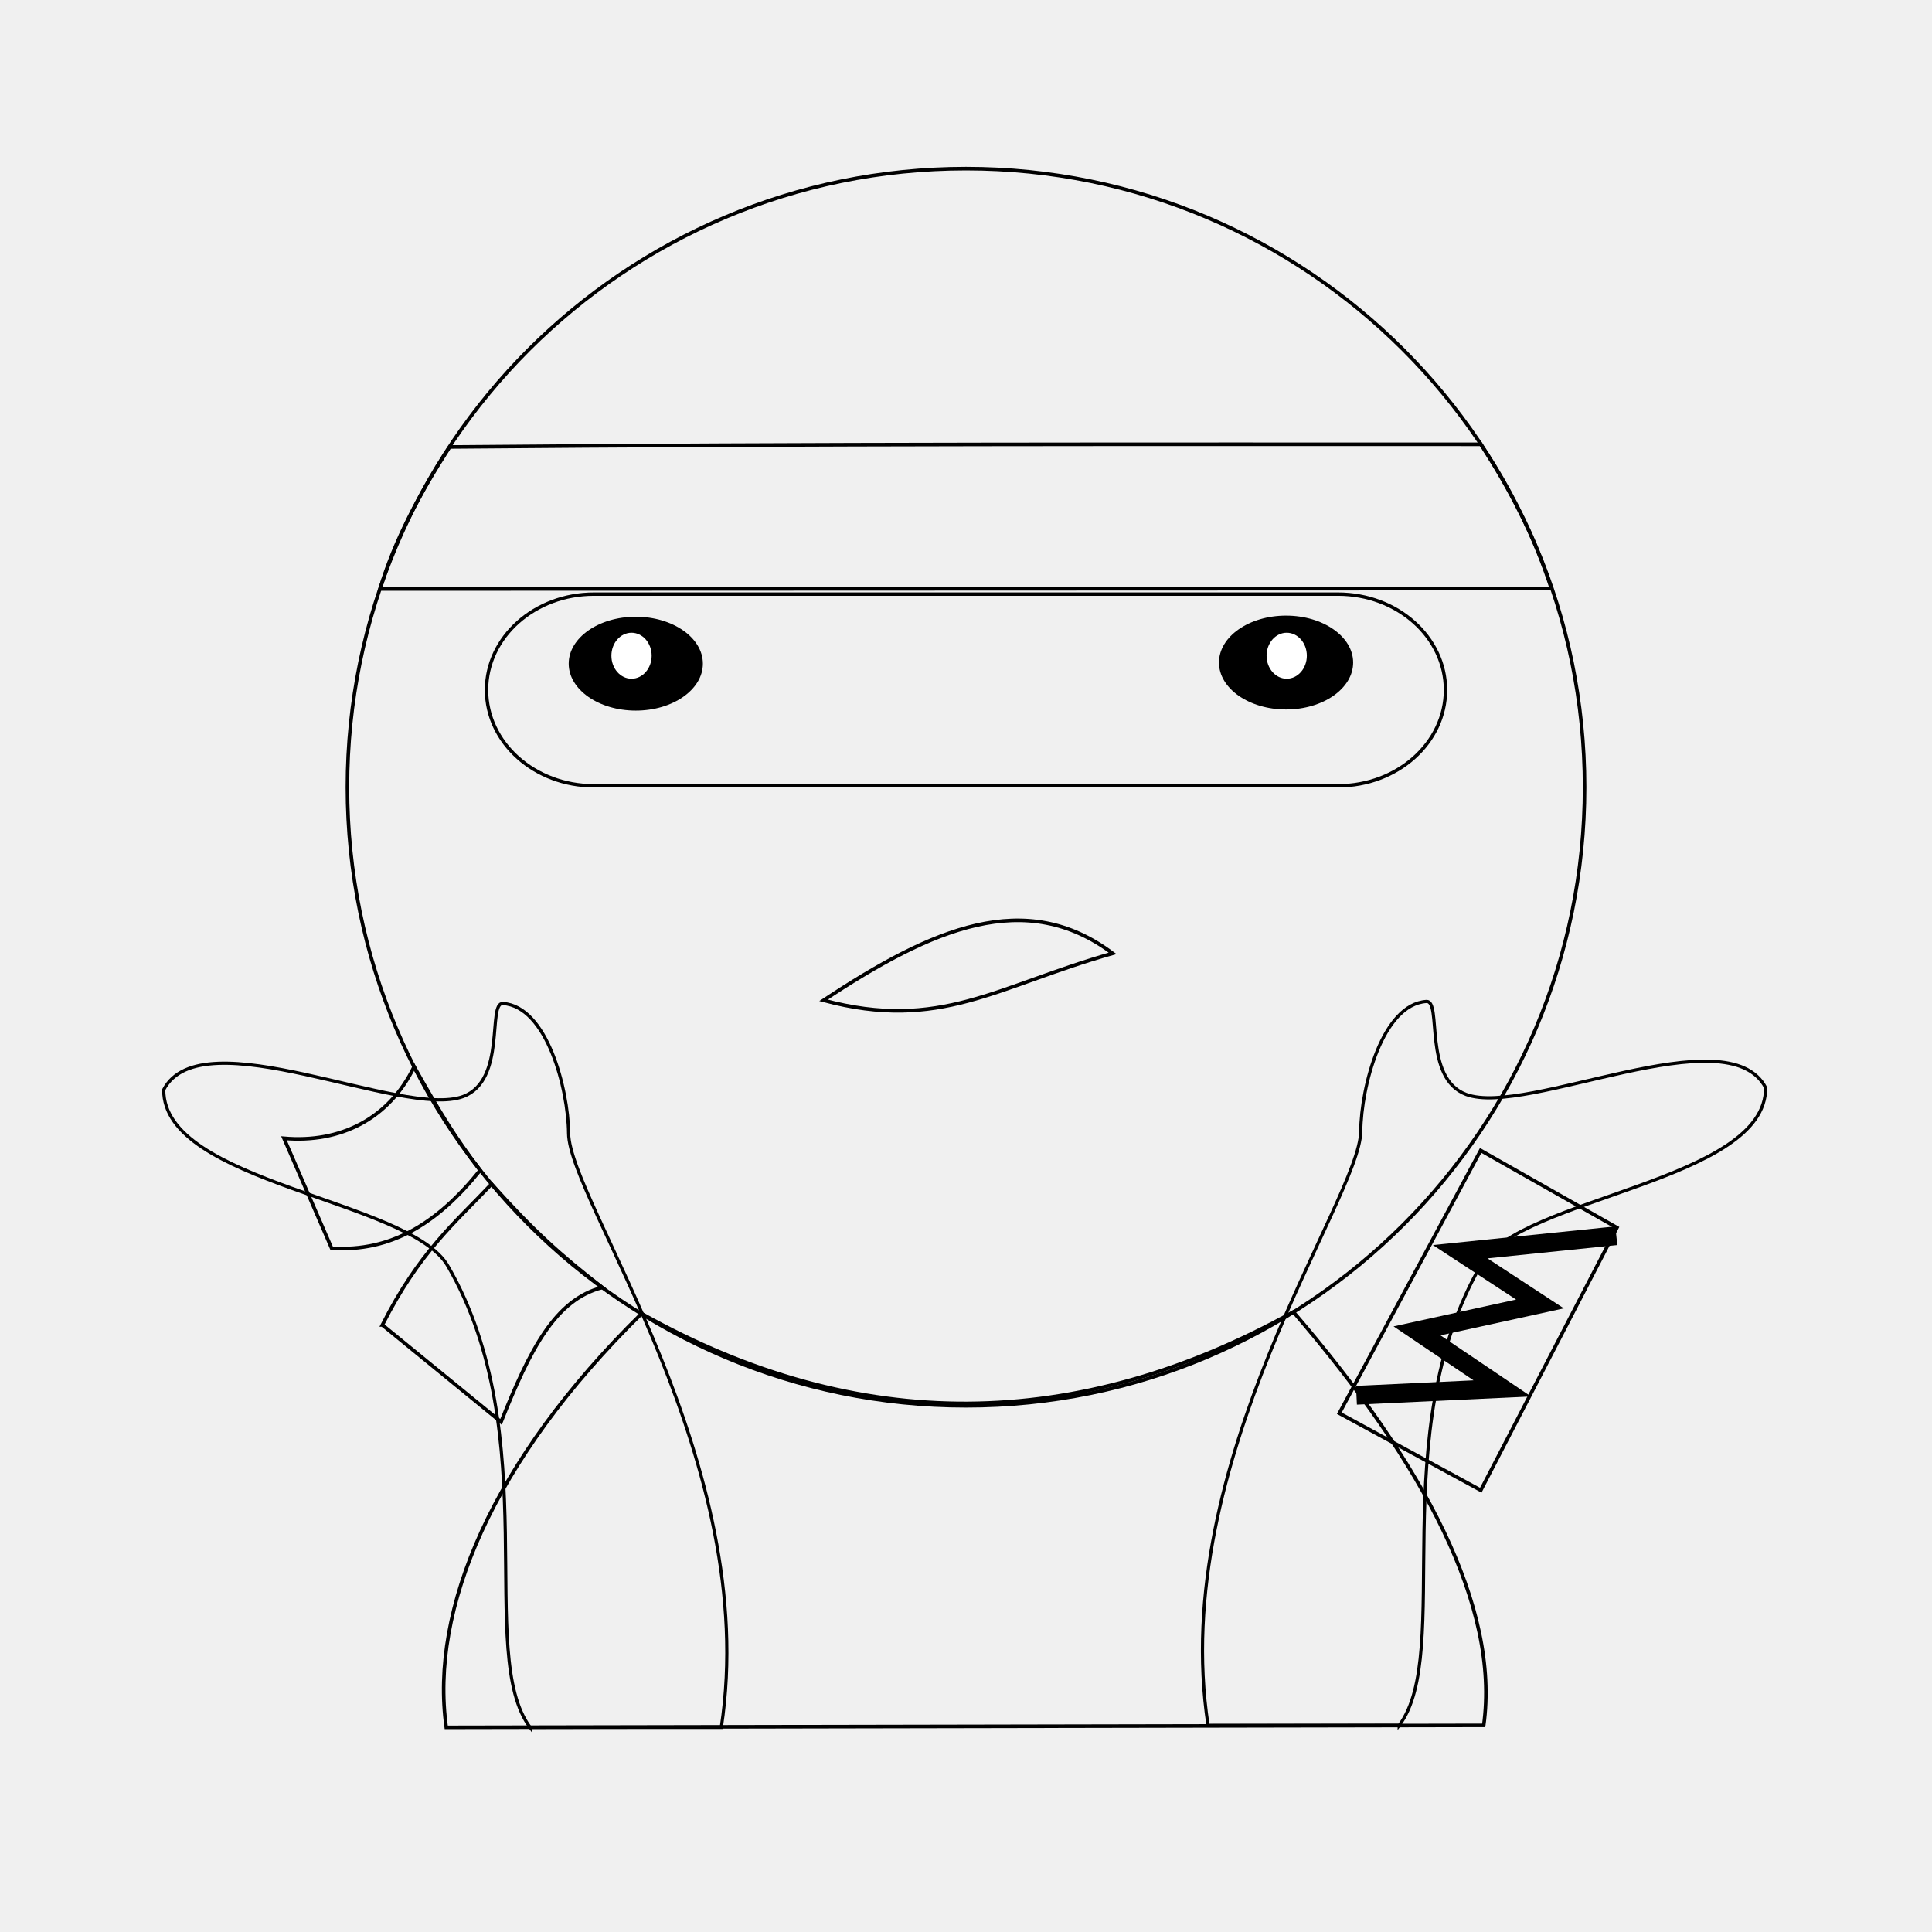
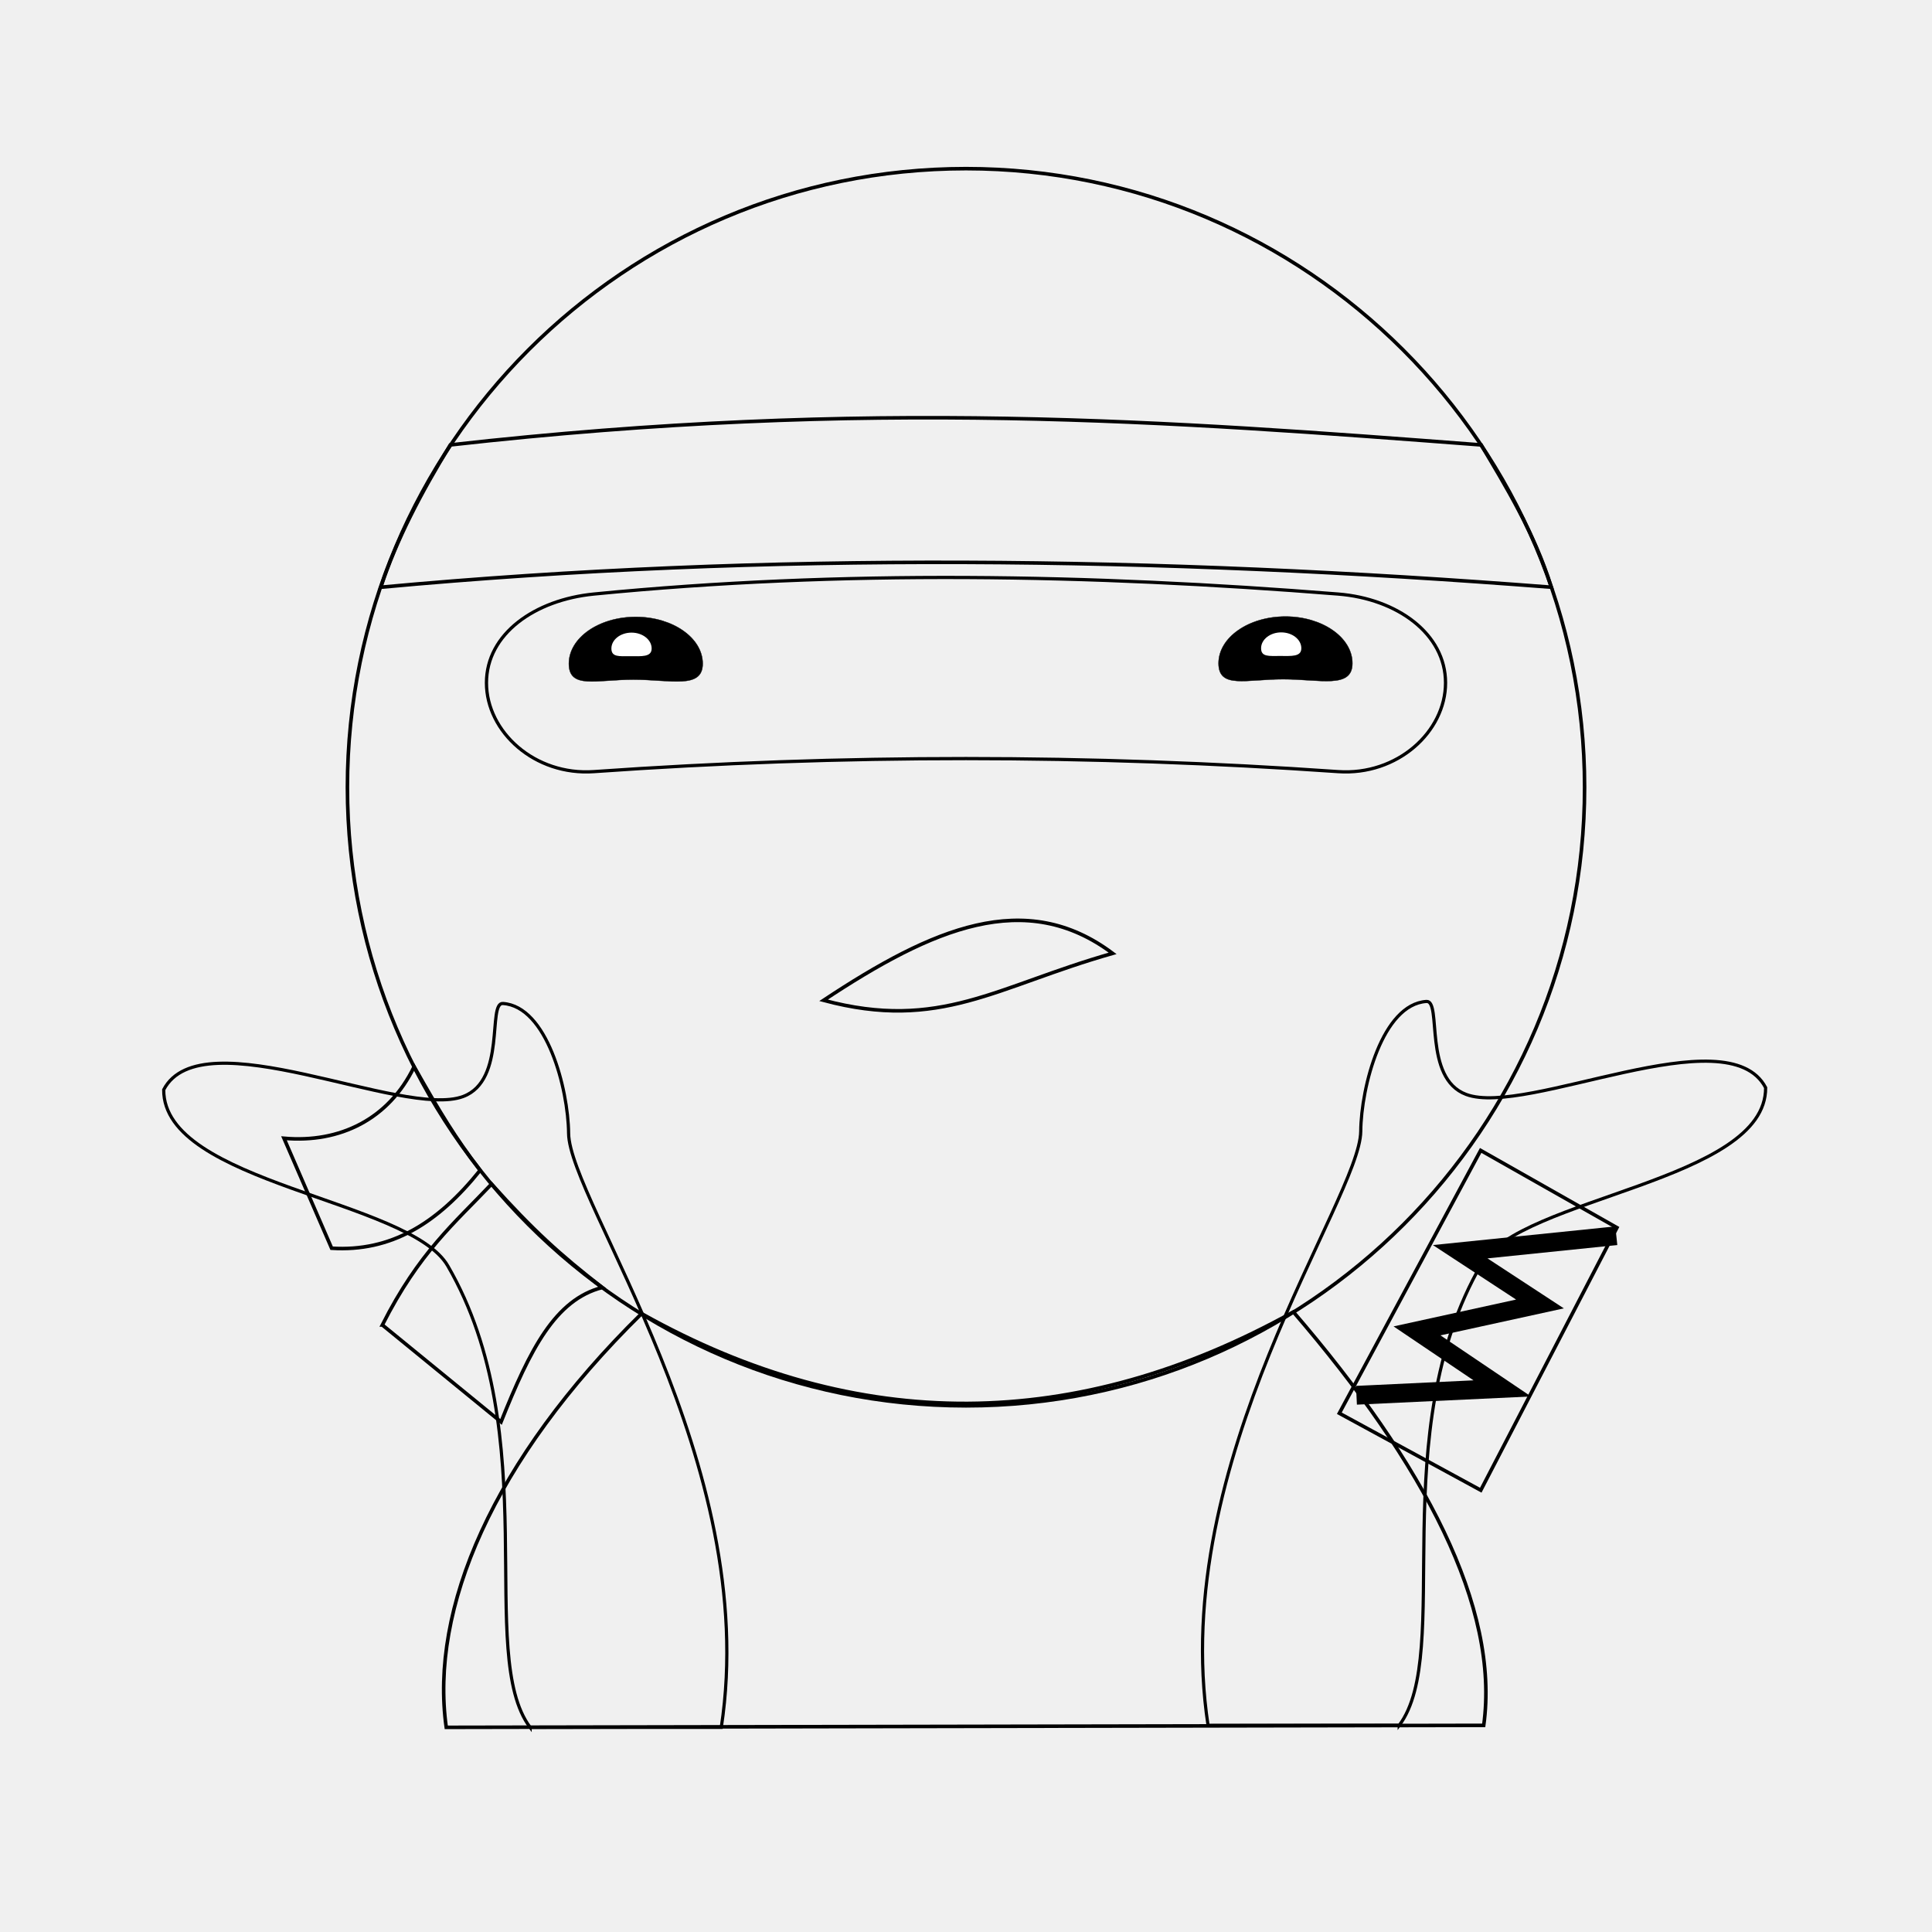
<svg xmlns="http://www.w3.org/2000/svg" id="emoji" viewBox="0 0 72 72" version="1.1">
  <defs id="defs18" />
  <path style="fill:none;stroke:#000000;stroke-width:0.133;stroke-linecap:butt;stroke-linejoin:miter;stroke-miterlimit:4;stroke-dasharray:none;stroke-opacity:1" d="M 55.18,42.873 60.259,45.751 55.184,55.536 49.913,52.668 Z" id="path900" />
  <path style="color:#000000;font-style:normal;font-variant:normal;font-weight:normal;font-stretch:normal;font-size:medium;line-height:normal;font-family:sans-serif;font-variant-ligatures:normal;font-variant-position:normal;font-variant-caps:normal;font-variant-numeric:normal;font-variant-alternates:normal;font-feature-settings:normal;text-indent:0;text-align:start;text-decoration:none;text-decoration-line:none;text-decoration-style:solid;text-decoration-color:#000000;letter-spacing:normal;word-spacing:normal;text-transform:none;writing-mode:lr-tb;direction:ltr;text-orientation:mixed;dominant-baseline:auto;baseline-shift:baseline;text-anchor:start;white-space:normal;shape-padding:0;clip-rule:nonzero;display:inline;overflow:visible;visibility:visible;opacity:1;isolation:auto;mix-blend-mode:normal;color-interpolation:sRGB;color-interpolation-filters:linearRGB;solid-color:#000000;solid-opacity:1;vector-effect:none;fill:#000000;fill-opacity:1;fill-rule:nonzero;stroke:none;stroke-width:0.7;stroke-linecap:square;stroke-linejoin:miter;stroke-miterlimit:4;stroke-dasharray:none;stroke-dashoffset:0;stroke-opacity:1;color-rendering:auto;image-rendering:auto;shape-rendering:auto;text-rendering:auto;enable-background:accumulate" d="m 60.199,45.703 -0.348,0.037 -6.451,0.66 3.1,2.031 -4.566,1 2.98,2.01 -4.029,0.191 -0.35,0.016 0.033,0.699 0.35,-0.016 6.139,-0.289 -3.375,-2.277 4.598,-1.006 -2.846,-1.863 4.488,-0.461 0.35,-0.035 z" id="path925" />
  <path style="fill:none;stroke:#000000;stroke-width:0.133;stroke-linecap:butt;stroke-linejoin:miter;stroke-miterlimit:4;stroke-dasharray:none;stroke-opacity:1" d="m 15.434,39.754 c -0.941,1.951 -2.766,2.851 -4.851,2.666 l 1.776,4.098 c 2.207,0.138 3.936,-0.912 5.534,-2.904 -0.922,-1.205 -1.489,-2.14 -2.459,-3.86 z" id="path882" />
  <path style="fill:none;stroke:#000000;stroke-width:0.133;stroke-linecap:butt;stroke-linejoin:miter;stroke-miterlimit:4;stroke-dasharray:none;stroke-opacity:1" d="m 14.25,49.378 4.422,3.613 c 1.086,-2.719 2.022,-4.555 3.772,-5.01 -1.585,-1.227 -2.601,-2.158 -4.126,-3.854 -1.373,1.449 -2.698,2.542 -4.069,5.251 z" id="path884" />
  <path style="fill:none;stroke:#000000;stroke-width:0.133;stroke-linecap:butt;stroke-linejoin:miter;stroke-miterlimit:4;stroke-dasharray:none;stroke-opacity:1" d="m 23.909,48.955 c -5.582,5.489 -7.892,11.019 -7.279,15.418 l 38.664,-0.074 c 0.605,-4.4 -2.215,-9.739 -7.093,-15.407 -8.061,4.48 -16.211,4.591 -24.292,0.063 z" id="path888" />
-   <circle style="display:inline;fill:none;fill-opacity:1;stroke:#000000;stroke-width:0.133;stroke-linecap:round;stroke-miterlimit:4;stroke-dasharray:none;stroke-opacity:1" id="path838" cx="36" cy="29.337" r="23.053" />
-   <path style="fill:none;stroke:#000000;stroke-width:0.133;stroke-linecap:butt;stroke-linejoin:miter;stroke-miterlimit:4;stroke-dasharray:none;stroke-opacity:1" d="m 55.19,16.557 c 1.036,1.615 1.982,3.371 2.625,5.378 l -43.651,0.016 c 0.519,-1.766 1.471,-3.553 2.592,-5.294 13.803,-0.121 26.364,-0.099 38.433,-0.099 z" id="path870" />
+   <path style="display:inline;fill:none;fill-opacity:1;stroke:#000000;stroke-width:0.133;stroke-linecap:round;stroke-miterlimit:4;stroke-dasharray:none;stroke-opacity:1" d="m 59.053,29.338 c -1e-6,12.732 -10.321,23.053 -23.053,23.053 -12.732,0 -23.053,-10.321 -23.053,-23.053 0,-12.732 10.321,-23.053 23.053,-23.053 12.689,0 23.053,10.321 23.053,23.053 z" id="path838" />
+   <path style="fill:none;stroke:#000000;stroke-width:0.133;stroke-linecap:butt;stroke-linejoin:miter;stroke-miterlimit:4;stroke-dasharray:none;stroke-opacity:1" d="m 57.813,21.884 c -14.659,-1.137 -29.198,-1.333 -43.621,0 0.569,-1.75 1.504,-3.527 2.588,-5.303 15.639,-1.757 26.842,-0.877 38.419,0 0.888,1.494 1.989,3.283 2.614,5.303 z" id="path870" />
  <path style="fill:none;stroke:#000000;stroke-width:0.133;stroke-linecap:round;stroke-linejoin:miter;stroke-miterlimit:4;stroke-dasharray:none;stroke-opacity:1" d="m 30.692,37.279 c 4.348,1.163 6.424,-0.516 10.772,-1.75 -3.243,-2.433 -6.703,-0.946 -10.772,1.75 z" id="path902" />
-   <path style="color:#000000;font-style:normal;font-variant:normal;font-weight:normal;font-stretch:normal;font-size:medium;line-height:normal;font-family:sans-serif;font-variant-ligatures:normal;font-variant-position:normal;font-variant-caps:normal;font-variant-numeric:normal;font-variant-alternates:normal;font-feature-settings:normal;text-indent:0;text-align:start;text-decoration:none;text-decoration-line:none;text-decoration-style:solid;text-decoration-color:#000000;letter-spacing:normal;word-spacing:normal;text-transform:none;writing-mode:lr-tb;direction:ltr;text-orientation:mixed;dominant-baseline:auto;baseline-shift:baseline;text-anchor:start;white-space:normal;shape-padding:0;clip-rule:nonzero;display:inline;overflow:visible;visibility:visible;opacity:1;isolation:auto;mix-blend-mode:normal;color-interpolation:sRGB;color-interpolation-filters:linearRGB;solid-color:#000000;solid-opacity:1;vector-effect:none;fill:none;fill-opacity:1;fill-rule:nonzero;stroke:#000000;stroke-width:0.126;stroke-linecap:round;stroke-linejoin:miter;stroke-miterlimit:4;stroke-dasharray:none;stroke-dashoffset:0;stroke-opacity:1;color-rendering:auto;image-rendering:auto;shape-rendering:auto;text-rendering:auto;enable-background:accumulate" d="m 22.136,22.141 c -2.211,0 -4.005,1.601 -4.005,3.572 0,1.971 1.794,3.572 4.005,3.572 h 27.728 c 2.211,0 4.005,-1.601 4.005,-3.572 0,-1.971 -1.794,-3.572 -4.005,-3.572 z" id="rect880" />
-   <ellipse style="fill:#000000;fill-opacity:1;stroke:none;stroke-width:0.15;stroke-linecap:round;stroke-miterlimit:4;stroke-dasharray:none;stroke-opacity:1" id="path906" cx="23.694" cy="24.733" rx="2.5" ry="1.749" />
-   <ellipse style="fill:#000000;fill-opacity:1;stroke:none;stroke-width:0.15;stroke-linecap:round;stroke-miterlimit:4;stroke-dasharray:none;stroke-opacity:1" id="path906-6" cx="47.928" cy="24.691" rx="2.5" ry="1.749" />
-   <ellipse style="fill:#ffffff;fill-opacity:1;stroke:none;stroke-width:0.194;stroke-linecap:square;stroke-linejoin:miter;stroke-miterlimit:4;stroke-dasharray:none;stroke-opacity:1" id="path826" cx="23.535" cy="24.437" rx="0.75" ry="0.857" />
-   <ellipse style="fill:#ffffff;fill-opacity:1;stroke:none;stroke-width:0.194;stroke-linecap:square;stroke-linejoin:miter;stroke-miterlimit:4;stroke-dasharray:none;stroke-opacity:1" id="path826-1" cx="47.952" cy="24.437" rx="0.75" ry="0.857" />
+   <path style="color:#000000;font-style:normal;font-variant:normal;font-weight:normal;font-stretch:normal;font-size:medium;line-height:normal;font-family:sans-serif;font-variant-ligatures:normal;font-variant-position:normal;font-variant-caps:normal;font-variant-numeric:normal;font-variant-alternates:normal;font-feature-settings:normal;text-indent:0;text-align:start;text-decoration:none;text-decoration-line:none;text-decoration-style:solid;text-decoration-color:#000000;letter-spacing:normal;word-spacing:normal;text-transform:none;writing-mode:lr-tb;direction:ltr;text-orientation:mixed;dominant-baseline:auto;baseline-shift:baseline;text-anchor:start;white-space:normal;shape-padding:0;clip-rule:nonzero;display:inline;overflow:visible;visibility:visible;opacity:1;isolation:auto;mix-blend-mode:normal;color-interpolation:sRGB;color-interpolation-filters:linearRGB;solid-color:#000000;solid-opacity:1;vector-effect:none;fill:none;fill-opacity:1;fill-rule:nonzero;stroke:#000000;stroke-width:0.121;stroke-linecap:round;stroke-linejoin:miter;stroke-miterlimit:4;stroke-dasharray:none;stroke-dashoffset:0;stroke-opacity:1;color-rendering:auto;image-rendering:auto;shape-rendering:auto;text-rendering:auto;enable-background:accumulate" d="m 22.134,22.138 c -2.201,0.216 -4.005,1.483 -4.005,3.309 0,1.826 1.8,3.465 4.005,3.309 9.244,-0.652 18.488,-0.644 27.732,0 2.206,0.154 4.005,-1.483 4.005,-3.309 0,-1.826 -1.801,-3.134 -4.005,-3.309 -9.231,-0.735 -18.5,-0.907 -27.732,0 z" id="rect880" />
+   <path style="display:inline;fill:#000000;fill-opacity:1;stroke:#000000;stroke-width:0.012;stroke-linecap:round;stroke-miterlimit:4;stroke-dasharray:none;stroke-opacity:1" d="m 26.188,24.733 c 0,0.963 -1.205,0.594 -2.582,0.594 -1.377,0 -2.406,0.368 -2.406,-0.594 0,-0.963 1.117,-1.743 2.494,-1.743 1.373,0 2.494,0.781 2.494,1.743 z" id="path838-2" />
+   <path style="display:inline;fill:#000000;fill-opacity:1;stroke:#000000;stroke-width:0.012;stroke-linecap:round;stroke-miterlimit:4;stroke-dasharray:none;stroke-opacity:1" d="m 50.4,24.719 c 0,0.963 -1.205,0.594 -2.582,0.594 -1.377,0 -2.406,0.368 -2.406,-0.594 0,-0.963 1.117,-1.743 2.494,-1.743 1.373,0 2.494,0.781 2.494,1.743 z" id="path838-2-7" />
+   <path style="display:inline;fill:#ffffff;fill-opacity:1;stroke:none;stroke-width:0.004;stroke-linecap:round;stroke-miterlimit:4;stroke-dasharray:none;stroke-opacity:1" d="m 24.285,24.168 c 0,0.327 -0.38,0.287 -0.794,0.287 -0.414,0 -0.706,0.04 -0.706,-0.287 0,-0.327 0.336,-0.592 0.75,-0.592 0.413,0 0.75,0.265 0.75,0.592 z" id="path838-2-4" />
+   <path style="display:inline;fill:#ffffff;fill-opacity:1;stroke:none;stroke-width:0.004;stroke-linecap:round;stroke-miterlimit:4;stroke-dasharray:none;stroke-opacity:1" d="m 48.497,24.159 c 0,0.327 -0.38,0.287 -0.794,0.287 -0.414,0 -0.706,0.04 -0.706,-0.287 0,-0.327 0.336,-0.592 0.75,-0.592 0.413,0 0.75,0.265 0.75,0.592 z" id="path838-2-4-2" />
  <path style="fill:none;stroke:#000000;stroke-width:0.119;stroke-linecap:butt;stroke-linejoin:miter;stroke-miterlimit:4;stroke-dasharray:none;stroke-opacity:1" d="m 19.756,64.373 h 7.125 c 1.5,-9.861 -5.666,-19.604 -5.691,-22.138 -0.016,-1.659 -0.807,-4.729 -2.448,-4.838 -0.585,-0.039 0.138,2.86 -1.482,3.466 -2.256,0.843 -9.742,-2.957 -11.159,-0.253 -0.021,3.496 9.147,4.086 10.585,6.563 3.667,6.318 1.03,14.49 3.07,17.201 z" id="path839" />
  <path style="fill:none;stroke:#000000;stroke-width:0.119;stroke-linecap:butt;stroke-linejoin:miter;stroke-miterlimit:4;stroke-dasharray:none;stroke-opacity:1" d="m 52.145,64.297 h -7.125 c -1.5,-9.861 5.666,-19.604 5.691,-22.138 0.016,-1.659 0.807,-4.729 2.448,-4.838 0.585,-0.039 -0.138,2.86 1.482,3.466 2.256,0.843 9.742,-2.957 11.159,-0.253 0.021,3.496 -9.147,4.086 -10.585,6.563 -3.667,6.318 -1.03,14.49 -3.07,17.201 z" id="path839-7" />
</svg>
